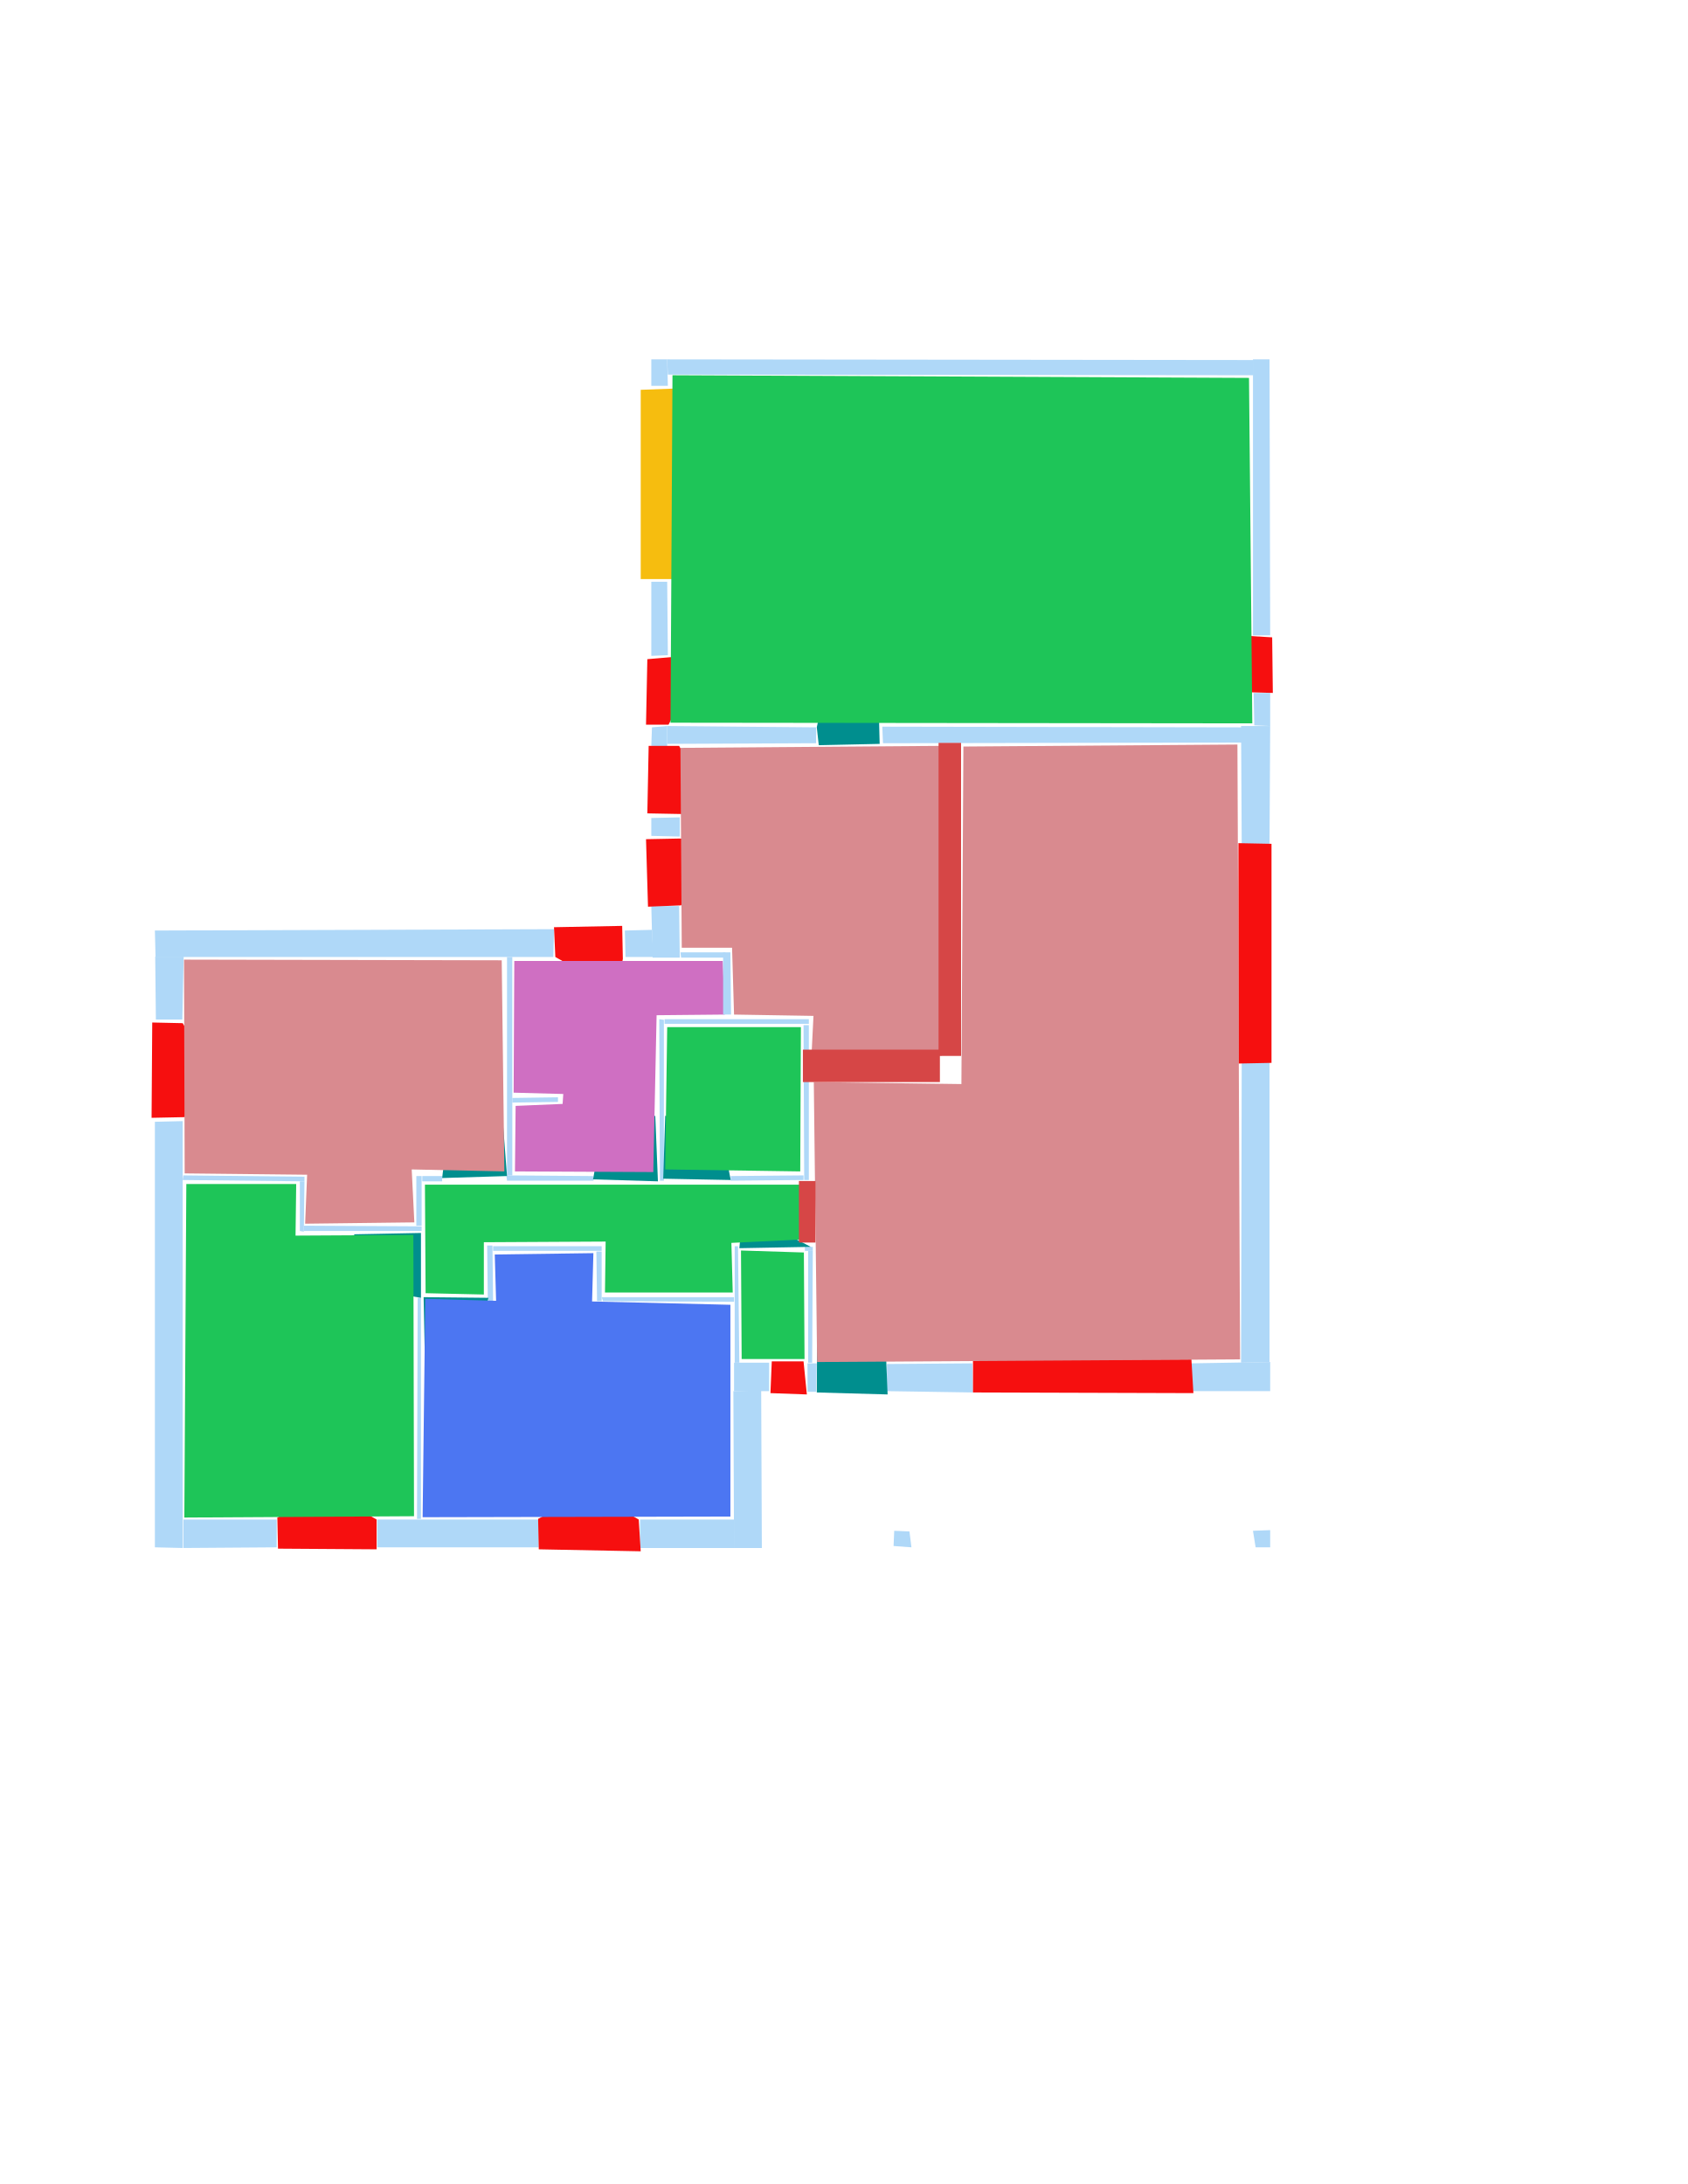
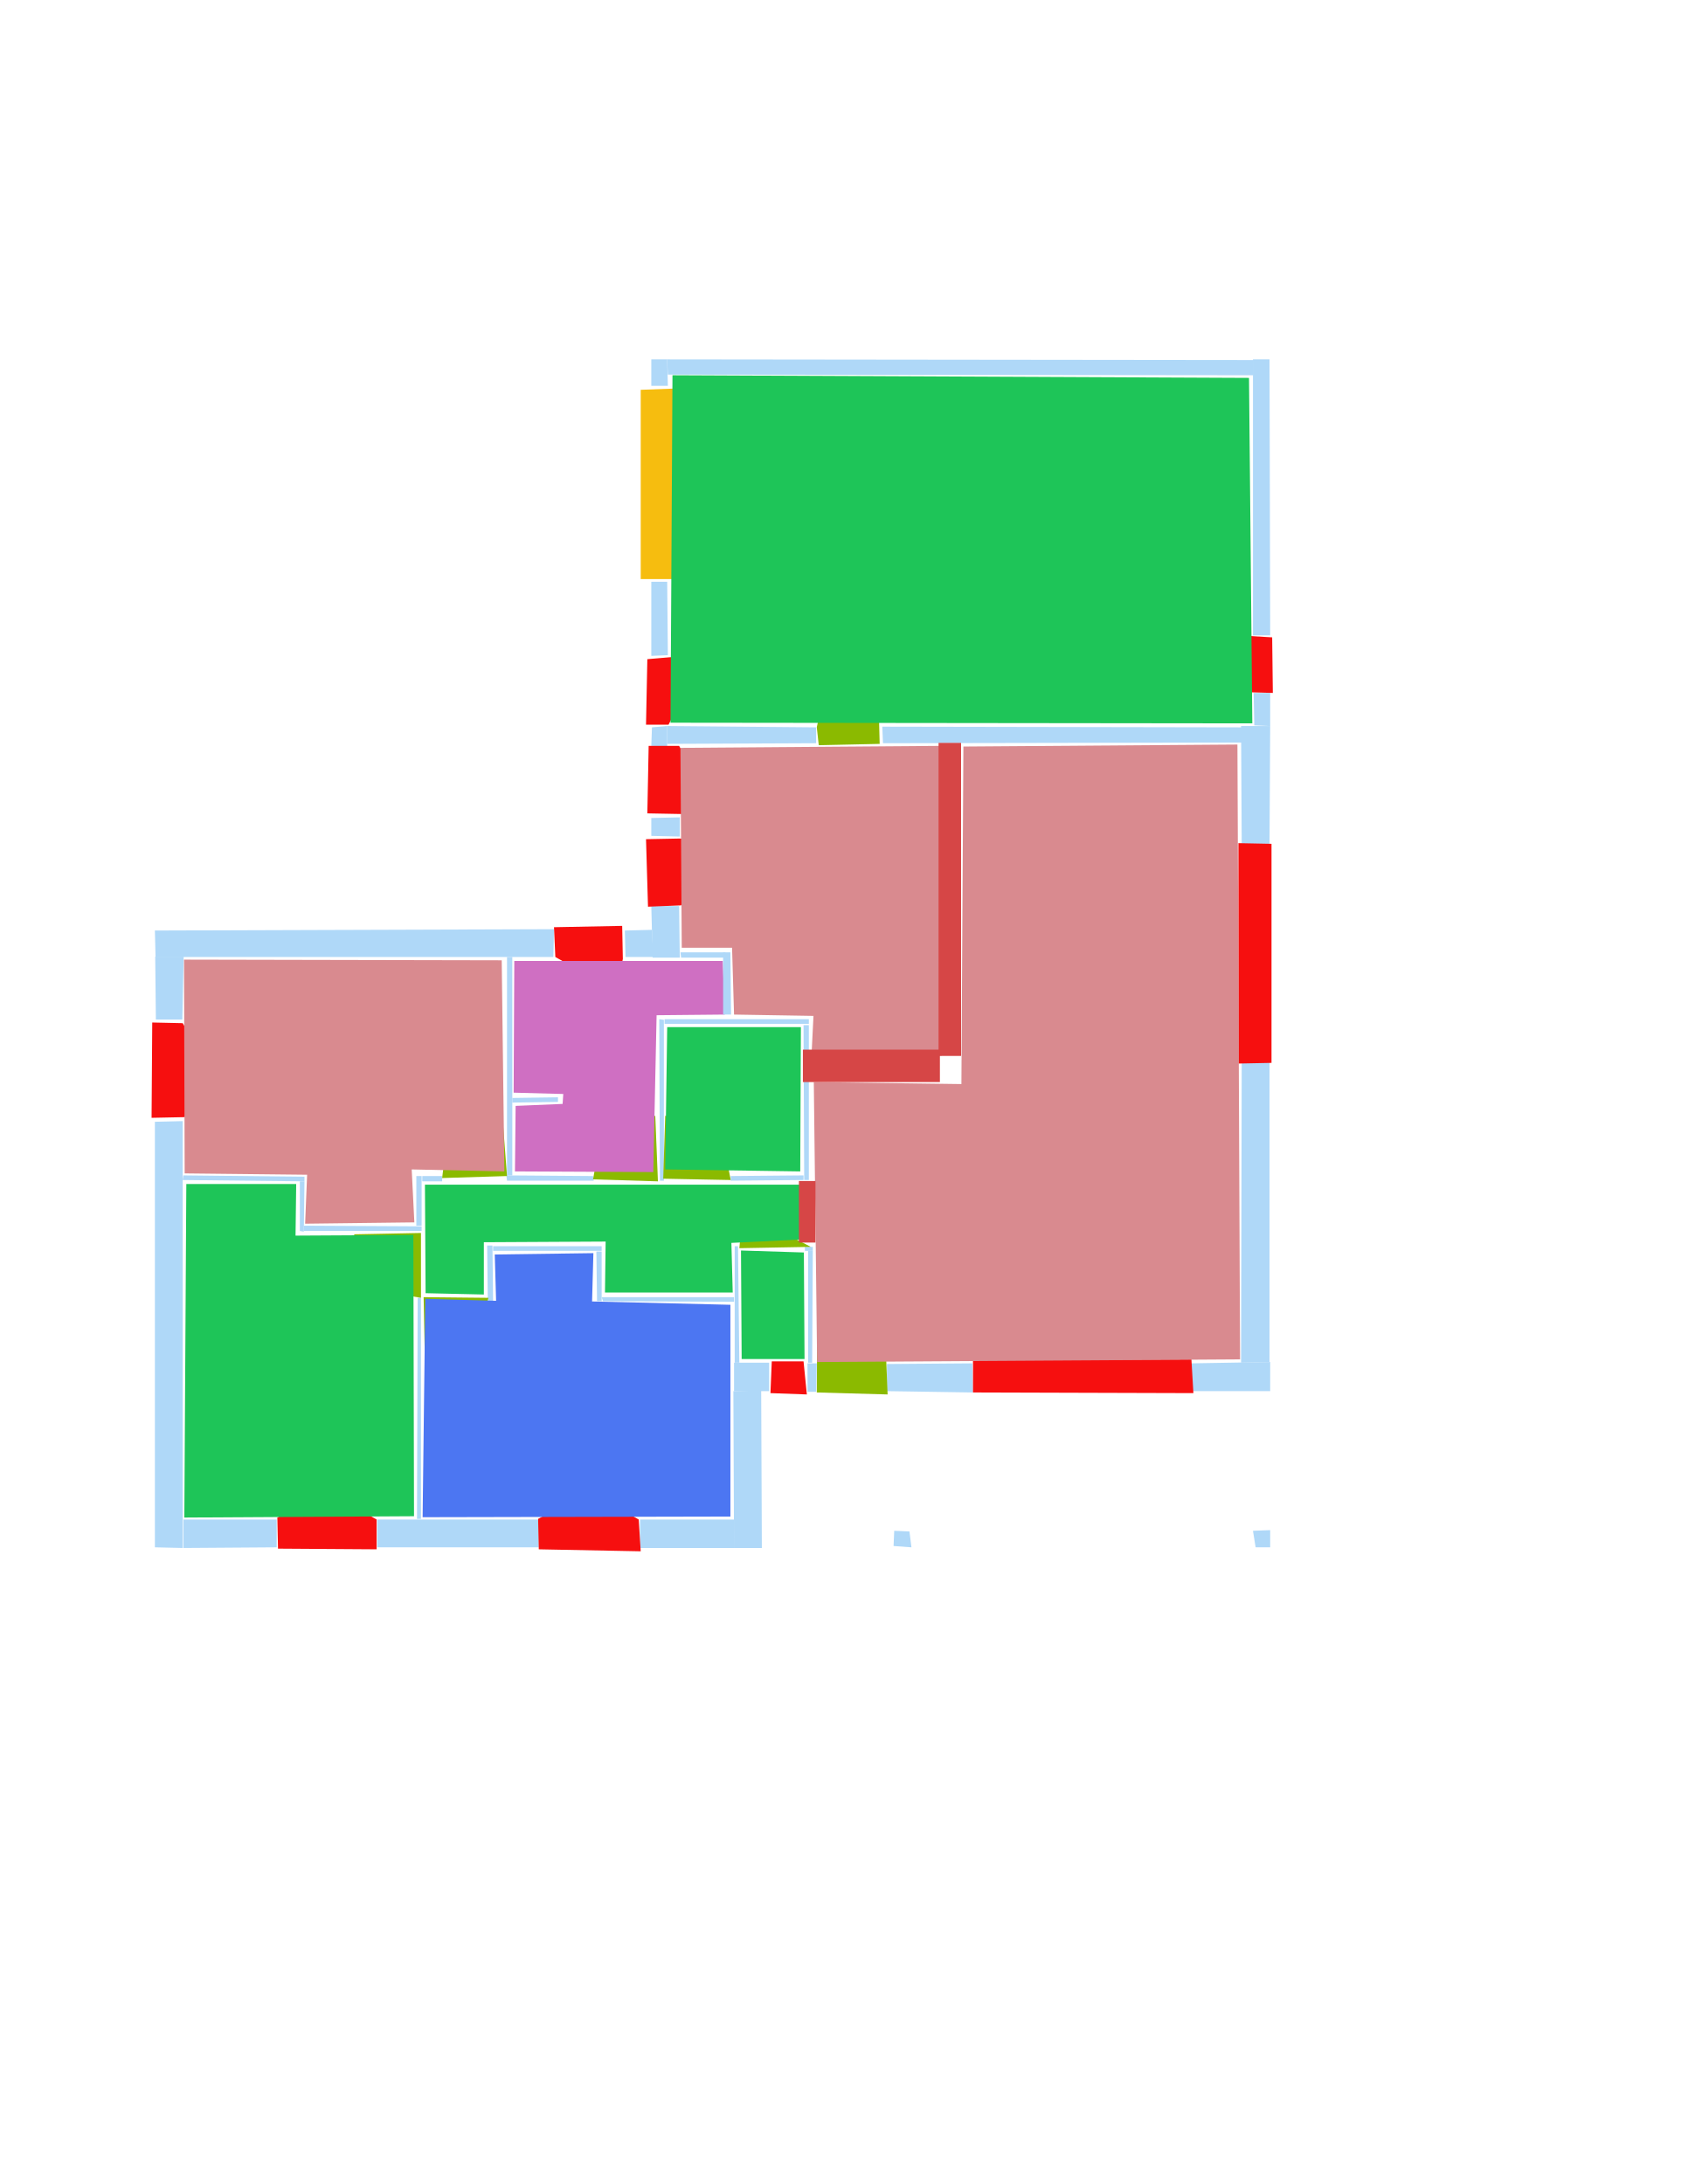
<svg xmlns="http://www.w3.org/2000/svg" version="1.1" width="2550" height="3300">
  <width>2480</width>
  <height>3508</height>
  <nclasslabel>50</nclasslabel>
  <nclassappear>6</nclassappear>
  <class>Bidet-1</class>
  <class>Bidet-2</class>
  <class>Bidet-3</class>
  <class>Bidet-4</class>
  <class>Door</class>
  <class>Door-1</class>
  <class>Door-23</class>
  <class>Oven-1</class>
  <class>Oven-2</class>
  <class>Oven-3</class>
  <class>Oven-4</class>
  <class>Parking</class>
  <class>Roof</class>
  <class>Room</class>
  <class>Separation</class>
  <class>Sink-1</class>
  <class>Sink-11</class>
  <class>Sink-12</class>
  <class>Sink-13</class>
  <class>Sink-14</class>
  <class>Sink-2</class>
  <class>Sink-3</class>
  <class>Sink-4</class>
  <class>Sink-5</class>
  <class>Sink-6</class>
  <class>Sofa-1</class>
  <class>Sofa-3</class>
  <class>Sofa-4</class>
  <class>Sofa-5</class>
  <class>Sofa-6</class>
  <class>Sofa-7</class>
  <class>Sofa-8</class>
  <class>Sofa-9</class>
  <class>Stairs-1</class>
  <class>Table-1</class>
  <class>Table-2</class>
  <class>Table-3</class>
  <class>Table-4</class>
  <class>Table-5</class>
  <class>Table-6</class>
  <class>Table-7</class>
  <class>Text</class>
  <class>Tub-1</class>
  <class>Tub-3</class>
  <class>TV-1</class>
  <class>TV-2</class>
  <class>Wall</class>
  <class>Wall-1</class>
  <class>Wallieee</class>
  <class>Window</class>
  <polygon class="Wall" fill="#AFD8F8" id="0" transcription="" points="1333,1098 1876,1099 1876,1122 1334,1123 " />
  <polygon class="Wall" fill="#AFD8F8" id="1" transcription="" points="1008,1097 1233,1099 1233,1123 1008,1124 " />
  <polygon class="Wall" fill="#AFD8F8" id="2" transcription="" points="235.5,1540.5 275.5,1540.5 277.5,1445.5 234.5,1445.5 " />
  <polygon class="Wall" fill="#AFD8F8" id="3" transcription="" points="277,2296 277,2339 418,2338 418,2296 " />
  <polygon class="Wall" fill="#AFD8F8" id="4" transcription="" points="570,2338 570,2296 814,2296 814,2338 " />
  <polygon class="Wall" fill="#AFD8F8" id="5" transcription="" points="837,1404 836,1446 235,1446 234,1406 " />
  <polygon class="Wall" fill="#AFD8F8" id="6" transcription="" points="766,1446 774,1446 774,1776 766,1776 " />
  <polygon class="Wall" fill="#AFD8F8" id="7" transcription="" points="897,1784 896,1777 765,1776 766,1784 " />
  <polygon class="Wall" fill="#AFD8F8" id="8" transcription="" points="843,1658 843,1665 774,1666 774,1659 " />
  <polygon class="Wall" fill="#AFD8F8" id="9" transcription="" points="668,1777 668,1785 638,1785 638,1777 " />
  <polygon class="Wall" fill="#AFD8F8" id="10" transcription="" points="629,1852 629,1777 637,1777 637,1852 " />
  <polygon class="Wall" fill="#AFD8F8" id="11" transcription="" points="459,1852 459,1860 637,1860 637,1853 " />
  <polygon class="Wall" fill="#AFD8F8" id="12" transcription="" points="453,1785 460,1785 459,1861 453,1860 " />
  <polygon class="Wall" fill="#AFD8F8" id="13" transcription="" points="277,1776 276,1783 460,1785 460,1778 " />
  <polygon class="Wall" fill="#AFD8F8" id="14" transcription="" points="234,1695 276,1694 276,2339 234,2338 " />
  <polygon class="Wall" fill="#AFD8F8" id="15" transcription="" points="631,1961 636,1961 636,2295 630,2295 " />
  <polygon class="Wall" fill="#AFD8F8" id="16" transcription="" points="1117,2059 1110,2059 1110,1883 1115,1883 " />
  <polygon class="Wall" fill="#AFD8F8" id="17" transcription="" points="909,1960 911,1966 1109,1967 1109,1960 " />
  <polygon class="Wall" fill="#AFD8F8" id="18" transcription="" points="901,1891 909,1891 909,1966 902,1966 " />
  <polygon class="Wall" fill="#AFD8F8" id="19" transcription="" points="745,1883 745,1890 909,1890 909,1883 " />
  <polygon class="Wall" fill="#AFD8F8" id="20" transcription="" points="745,1967 737,1967 736,1882 744,1882 " />
  <polygon class="Wall" fill="#AFD8F8" id="21" transcription="" points="967,2339 967,2296 1109,2296 1110,2339 " />
  <polygon class="Wall" fill="#AFD8F8" id="22" transcription="" points="1162,2102 1162,2059 1109,2059 1109,2102 " />
  <polygon class="Wall" fill="#AFD8F8" id="23" transcription="" points="1151,2339 1109,2339 1108,2102 1150,2101 " />
  <polygon class="Wall" fill="#AFD8F8" id="24" transcription="" points="984,1236 1027,1235 1027,1264 984,1263 " />
  <polygon class="Wall" fill="#AFD8F8" id="25" transcription="" points="985,1099 984,1127 1008,1128 1008,1097 " />
  <polygon class="Wall" fill="#AFD8F8" id="26" transcription="" points="984,991 1009,990 1008,879 984,879 " />
  <polygon class="Wall" fill="#AFD8F8" id="27" transcription="" points="1009,583 984,583 984,543 1008,543 " />
  <polygon class="Wall" fill="#AFD8F8" id="28" transcription="" points="1875,2059 1918,2058 1918,1605 1876,1605 " />
  <polygon class="Wall" fill="#AFD8F8" id="29" transcription="" points="1799,2060 1800,2102 1919,2102 1919,2058 " />
  <polygon class="Wall" fill="#AFD8F8" id="30" transcription="" points="1470,2104 1469,2060 1340,2061 1340,2102 " />
  <polygon class="Wall" fill="#AFD8F8" id="31" transcription="" points="1918,1275 1876,1275 1875,1097 1919,1097 " />
  <polygon class="Wall" fill="#AFD8F8" id="32" transcription="" points="1894,1047 1919,1047 1919,1097 1895,1096 " />
  <polygon class="Wall" fill="#AFD8F8" id="33" transcription="" points="1104,1777 1104,1784 1214,1783 1214,1776 " />
  <polygon class="Wall" fill="#AFD8F8" id="34" transcription="" points="1214,1549 1222,1549 1222,1783 1215,1783 " />
  <polygon class="Wall" fill="#AFD8F8" id="35" transcription="" points="1004,1540 1004,1547 1222,1547 1222,1540 " />
  <polygon class="Wall" fill="#AFD8F8" id="36" transcription="" points="1003,1784 997,1784 996,1540 1003,1541 " />
  <polygon class="Wall" fill="#AFD8F8" id="37" transcription="" points="1028,1439 1029,1447 1096,1447 1096,1439 " />
  <polygon class="Wall" fill="#AFD8F8" id="38" transcription="" points="984,1369 1026,1369 1027,1447 986,1447 " />
  <polygon class="Wall" fill="#AFD8F8" id="39" transcription="" points="944,1406 945,1446 987,1446 985,1405 " />
  <polygon class="Wall" fill="#AFD8F8" id="40" transcription="" points="1894,567 1894,544 1008,543 1009,566 " />
  <polygon class="Wall" fill="#AFD8F8" id="41" transcription="" points="1919,960 1893,960 1893,543 1918,543 " />
  <polygon class="Wall" fill="#AFD8F8" id="42" transcription="" points="1220,2103 1220,2060 1234,2060 1233,2103 " />
  <polygon class="Wall" fill="#AFD8F8" id="43" transcription="" points="1216,1884 1216,1890 1228,1890 1228,1884 " />
  <polygon class="Wall" fill="#AFD8F8" id="44" transcription="" points="1221,2059 1227,2059 1228,1890 1221,1890 " />
  <polygon class="Parking" fill="#F6BD0F" id="45" transcription="" points="968,589 1022,587 1024,875 968,875 " />
  <polygon class="Window" fill="#f60f0f" id="46" transcription="" points="1056,1008 1010,1095 976,1095 978,996 1013,993 1035,995 " />
  <polygon class="Window" fill="#f60f0f" id="47" transcription="" points="1075,1214 1026,1127 980,1127 978,1229 1031,1230 1056,1223 " />
  <polygon class="Window" fill="#f60f0f" id="48" transcription="" points="1076,1279 1029,1368 979,1370 976,1268 1027,1267 1050,1269 " />
  <polygon class="Window" fill="#f60f0f" id="49" transcription="" points="924,1494 839,1446 837,1401 940,1399 941,1449 936,1474 " />
  <polygon class="Window" fill="#f60f0f" id="50" transcription="" points="313,1608 276,1546 230,1545 229,1689 279,1688 310,1625 291,1616 " />
  <polygon class="Window" fill="#f60f0f" id="51" transcription="" points="486,2258 419,2293 420,2340 569,2341 569,2296 503,2258 493,2274 " />
  <polygon class="Window" fill="#f60f0f" id="52" transcription="" points="880,2259 813,2295 814,2341 968,2344 965,2296 899,2258 889,2274 " />
  <polygon class="Window" fill="#f60f0f" id="53" transcription="" points="1166,2057 1164,2105 1219,2107 1214,2057 " />
  <polygon class="Window" fill="#f60f0f" id="54" transcription="" points="1470,2055 1470,2104 1803,2105 1800,2054 " />
-   <polygon class="Door" fill="#008E8E" id="55" transcription="" points="1235,1960 1234,2104 1341,2107 1339,2057 1323,1997 1276,1966 " />
+   <polygon class="Door" fill="#8BBA00" id="55" transcription="" points="1235,1960 1234,2104 1341,2107 1339,2057 1323,1997 1276,1966 " />
  <polygon class="Window" fill="#f60f0f" id="56" transcription="" points="1871,1274 1921,1275 1921,1606 1871,1607 " />
  <polygon class="Window" fill="#f60f0f" id="57" transcription="" points="1849,978 1887,1046 1923,1047 1922,963 1888,961 1865,968 " />
-   <polygon class="Door" fill="#008E8E" id="58" transcription="" points="1326,1009 1329,1124 1237,1126 1234,1099 1243,1057 1270,1025 " />
-   <polygon class="Door" fill="#008E8E" id="59" transcription="" points="1132,1836 1225,1884 1117,1886 1120,1855 " />
-   <polygon class="Door" fill="#008E8E" id="60" transcription="" points="1005,1686 1002,1781 1104,1783 1094,1732 1050,1692 " />
-   <polygon class="Door" fill="#008E8E" id="61" transcription="" points="990,1686 994,1785 896,1782 904,1737 934,1701 " />
-   <polygon class="Door" fill="#008E8E" id="62" transcription="" points="642,2058 640,1960 738,1961 721,2017 685,2052 " />
-   <polygon class="Door" fill="#008E8E" id="63" transcription="" points="535,1865 636,1863 636,1961 578,1951 543,1906 " />
-   <polygon class="Door" fill="#008E8E" id="64" transcription="" points="759,1686 766,1777 668,1780 674,1730 707,1698 " />
+   <polygon class="Door" fill="#8BBA00" id="58" transcription="" points="1326,1009 1329,1124 1237,1126 1234,1099 1243,1057 1270,1025 " />
+   <polygon class="Door" fill="#8BBA00" id="59" transcription="" points="1132,1836 1225,1884 1117,1886 1120,1855 " />
+   <polygon class="Door" fill="#8BBA00" id="60" transcription="" points="1005,1686 1002,1781 1104,1783 1094,1732 1050,1692 " />
+   <polygon class="Door" fill="#8BBA00" id="61" transcription="" points="990,1686 994,1785 896,1782 904,1737 934,1701 " />
+   <polygon class="Door" fill="#8BBA00" id="62" transcription="" points="642,2058 640,1960 738,1961 721,2017 685,2052 " />
+   <polygon class="Door" fill="#8BBA00" id="63" transcription="" points="535,1865 636,1863 636,1961 578,1951 543,1906 " />
+   <polygon class="Door" fill="#8BBA00" id="64" transcription="" points="759,1686 766,1777 668,1780 674,1730 707,1698 " />
  <polygon class="bedRoom" fill="#d98a8f" id="65" transcription="" points="278,1450 279,1773 464,1775 461,1849 626,1847 622,1767 762,1770 758,1451 " />
  <polygon class="livingRoom" fill="#1ec558" id="66" transcription="" points="278.5,2293 625.5,2291 624.5,1866 446.5,1867 447.5,1789 281.5,1789 " />
  <polygon class="kitchen" fill="#4c76f2" id="67" transcription="" points="1103.5,1971.5 1103.5,2291.5 638.5,2292.5 642.5,1962.5 749.5,1965.5 747.5,1895.5 896.5,1893.5 894.5,1966.5 " />
  <polygon class="livingRoom" fill="#1ec558" id="68" transcription="" points="642,1790 643,1954 731,1956 731,1877 915,1876 914,1953 1107,1953 1105,1878 1208,1873 1208,1790 " />
  <polygon class="livingRoom" fill="#1ec558" id="69" transcription="" points="1119.5,1889.5 1120.5,2053.5 1215.5,2053.5 1214.5,1892.5 " />
  <polygon class="livingRoom" fill="#1ec558" id="70" transcription="" points="1210,1552 1209,1770 1005,1767 1008,1552 " />
  <polygon class="bathRoom" fill="#cf6fc2" id="71" transcription="" points="777,1452 776,1651 851,1653 850,1668 779,1671 778,1770 987,1771 992,1534 1043.5,1533.5 1095,1533 1092,1452 " />
  <polygon class="Wall" fill="#AFD8F8" id="72" transcription="" points="1103.5,1439 1092.5,1439 1092.5,1533 1104.5,1533 " />
  <polygon class="bedRoom" fill="#d98a8f" id="73" transcription="" points="1423,1595 1313,1598 1226,1595 1229,1535 1109,1533 1106,1432 1030,1432 1028,1130 1421,1127 " />
  <polygon class="livingRoom" fill="#1ec558" id="74" transcription="" points="1016,567 1013,1092 1892,1093 1887,571 " />
  <polygon class="bedRoom" fill="#d98a8f" id="75" transcription="" points="1873.5,2054 1869.5,1125 1455.5,1128 1452.5,1638 1229.5,1635 1234.5,2058 " />
  <polygon class="Wall" fill="#AFD8F8" id="76" transcription="" points="1351,2313 1374,2314 1377,2338 1350,2336 " />
  <polygon class="Wall" fill="#AFD8F8" id="77" transcription="" points="1893,2313 1919,2312 1919,2338 1897,2338 " />
  <polygon class="Separation" fill="#D64646" id="78" transcription="" points="1213,1586 1420,1586 1420,1635 1213,1635 " />
  <polygon class="Separation" fill="#D64646" id="79" transcription="" points="1418,1122.5 1452,1122.5 1452,1595.5 1418,1595.5 " />
  <polygon class="Separation" fill="#D64646" id="80" transcription="" points="1207,1784.5 1232,1784.5 1232,1877.5 1207,1877.5 " />
  <relation type="access" objects="68,62,67" />
  <relation type="access" objects="68,61,71" />
  <relation type="access" objects="68,60,70" />
  <relation type="access" objects="68,59,69" />
  <relation type="access" objects="68,64,65" />
  <relation type="access" objects="68,63,66" />
  <relation type="access" objects="75,55,75" />
  <relation type="access" objects="74,58,73" />
  <relation type="access" objects="73,79,75" />
  <relation type="access" objects="73,78,75" />
  <relation type="access" objects="75,55,75" />
  <relation type="incident" objects="45,27" />
  <relation type="incident" objects="27,40" />
  <relation type="incident" objects="40,41" />
  <relation type="incident" objects="41,57" />
  <relation type="incident" objects="57,32" />
  <relation type="incident" objects="32,31" />
  <relation type="incident" objects="31,0" />
  <relation type="incident" objects="0,58" />
  <relation type="incident" objects="58,1" />
  <relation type="incident" objects="1,25" />
  <relation type="incident" objects="25,46" />
  <relation type="incident" objects="46,26" />
  <relation type="incident" objects="26,45" />
  <relation type="incident" objects="1,47" />
  <relation type="incident" objects="25,47" />
  <relation type="incident" objects="47,24" />
  <relation type="incident" objects="24,48" />
  <relation type="incident" objects="48,38" />
  <relation type="incident" objects="38,37" />
  <relation type="incident" objects="37,72" />
  <relation type="incident" objects="72,35" />
  <relation type="incident" objects="35,34" />
  <relation type="incident" objects="34,78" />
  <relation type="incident" objects="78,79" />
  <relation type="incident" objects="79,0" />
  <relation type="incident" objects="80,34" />
  <relation type="incident" objects="80,44" />
  <relation type="incident" objects="44,42" />
  <relation type="incident" objects="42,55" />
  <relation type="incident" objects="55,30" />
  <relation type="incident" objects="30,54" />
  <relation type="incident" objects="54,29" />
  <relation type="incident" objects="29,28" />
  <relation type="incident" objects="28,56" />
  <relation type="incident" objects="56,31" />
  <relation type="incident" objects="31,0" />
  <relation type="incident" objects="31,32" />
  <relation type="incident" objects="44,59" />
  <relation type="incident" objects="59,16" />
  <relation type="incident" objects="16,22" />
  <relation type="incident" objects="22,53" />
  <relation type="incident" objects="53,44" />
  <relation type="incident" objects="44,80" />
  <relation type="incident" objects="80,33" />
  <relation type="incident" objects="33,60" />
  <relation type="incident" objects="60,36" />
  <relation type="incident" objects="36,61" />
  <relation type="incident" objects="61,7" />
  <relation type="incident" objects="7,64" />
  <relation type="incident" objects="64,9" />
  <relation type="incident" objects="9,10" />
  <relation type="incident" objects="10,11" />
  <relation type="incident" objects="11,63" />
  <relation type="incident" objects="63,15" />
  <relation type="incident" objects="15,62" />
  <relation type="incident" objects="62,20" />
  <relation type="incident" objects="20,19" />
  <relation type="incident" objects="19,18" />
  <relation type="incident" objects="18,17" />
  <relation type="incident" objects="17,16" />
  <relation type="incident" objects="16,59" />
  <relation type="incident" objects="22,23" />
  <relation type="incident" objects="23,21" />
  <relation type="incident" objects="21,52" />
  <relation type="incident" objects="52,4" />
  <relation type="incident" objects="4,15" />
  <relation type="incident" objects="4,51" />
  <relation type="incident" objects="51,3" />
  <relation type="incident" objects="3,14" />
  <relation type="incident" objects="14,13" />
  <relation type="incident" objects="13,12" />
  <relation type="incident" objects="12,11" />
  <relation type="incident" objects="14,50" />
  <relation type="incident" objects="50,2" />
  <relation type="incident" objects="2,5" />
  <relation type="incident" objects="5,6" />
  <relation type="incident" objects="6,8" />
  <relation type="incident" objects="6,64" />
  <relation type="incident" objects="6,7" />
  <relation type="incident" objects="5,49" />
  <relation type="incident" objects="49,39" />
  <relation type="incident" objects="39,38" />
  <relation type="neighbour" objects="74,73" />
  <relation type="neighbour" objects="73,75" />
  <relation type="neighbour" objects="75,74" />
  <relation type="neighbour" objects="75,73" />
  <relation type="neighbour" objects="70,75" />
  <relation type="neighbour" objects="70,73" />
  <relation type="neighbour" objects="70,68" />
  <relation type="neighbour" objects="68,71" />
  <relation type="neighbour" objects="71,65" />
  <relation type="neighbour" objects="71,70" />
  <relation type="neighbour" objects="65,68" />
  <relation type="neighbour" objects="65,66" />
  <relation type="neighbour" objects="66,67" />
  <relation type="neighbour" objects="67,68" />
  <relation type="neighbour" objects="67,69" />
  <relation type="neighbour" objects="69,68" />
  <relation type="neighbour" objects="68,75" />
  <relation type="neighbour" objects="69,75" />
  <relation type="outerP" objects="40,41,57,32,31,56,28,29,54,30,55,53,42,22,23,21,52,4,51,3,14,50,2,5,49,39,38,48,24,47,25,46,26,45,27" />
  <relation type="surround" objects="40,41,57,32,0,58,1,25,46,26,45,27,74" />
  <relation type="surround" objects="25,1,58,0,79,78,34,35,72,37,38,48,24,47,73" />
  <relation type="surround" objects="5,6,64,9,10,11,12,13,14,50,2,65" />
  <relation type="surround" objects="5,49,39,38,37,72,35,36,61,7,6,71" />
  <relation type="surround" objects="35,34,33,60,36,70" />
  <relation type="surround" objects="13,12,11,63,15,4,51,3,14,66" />
  <relation type="surround" objects="62,20,19,18,17,16,22,23,21,52,4,15,67" />
  <relation type="surround" objects="59,44,42,53,22,16,69" />
  <relation type="surround" objects="9,64,6,7,61,36,60,33,80,59,16,17,18,19,20,62,63,10,68" />
  <relation type="surround" objects="79,0,31,56,28,29,54,30,55,42,44,80,34,78,75" />
  <relation type="access" objects="68,80,75" />
</svg>
